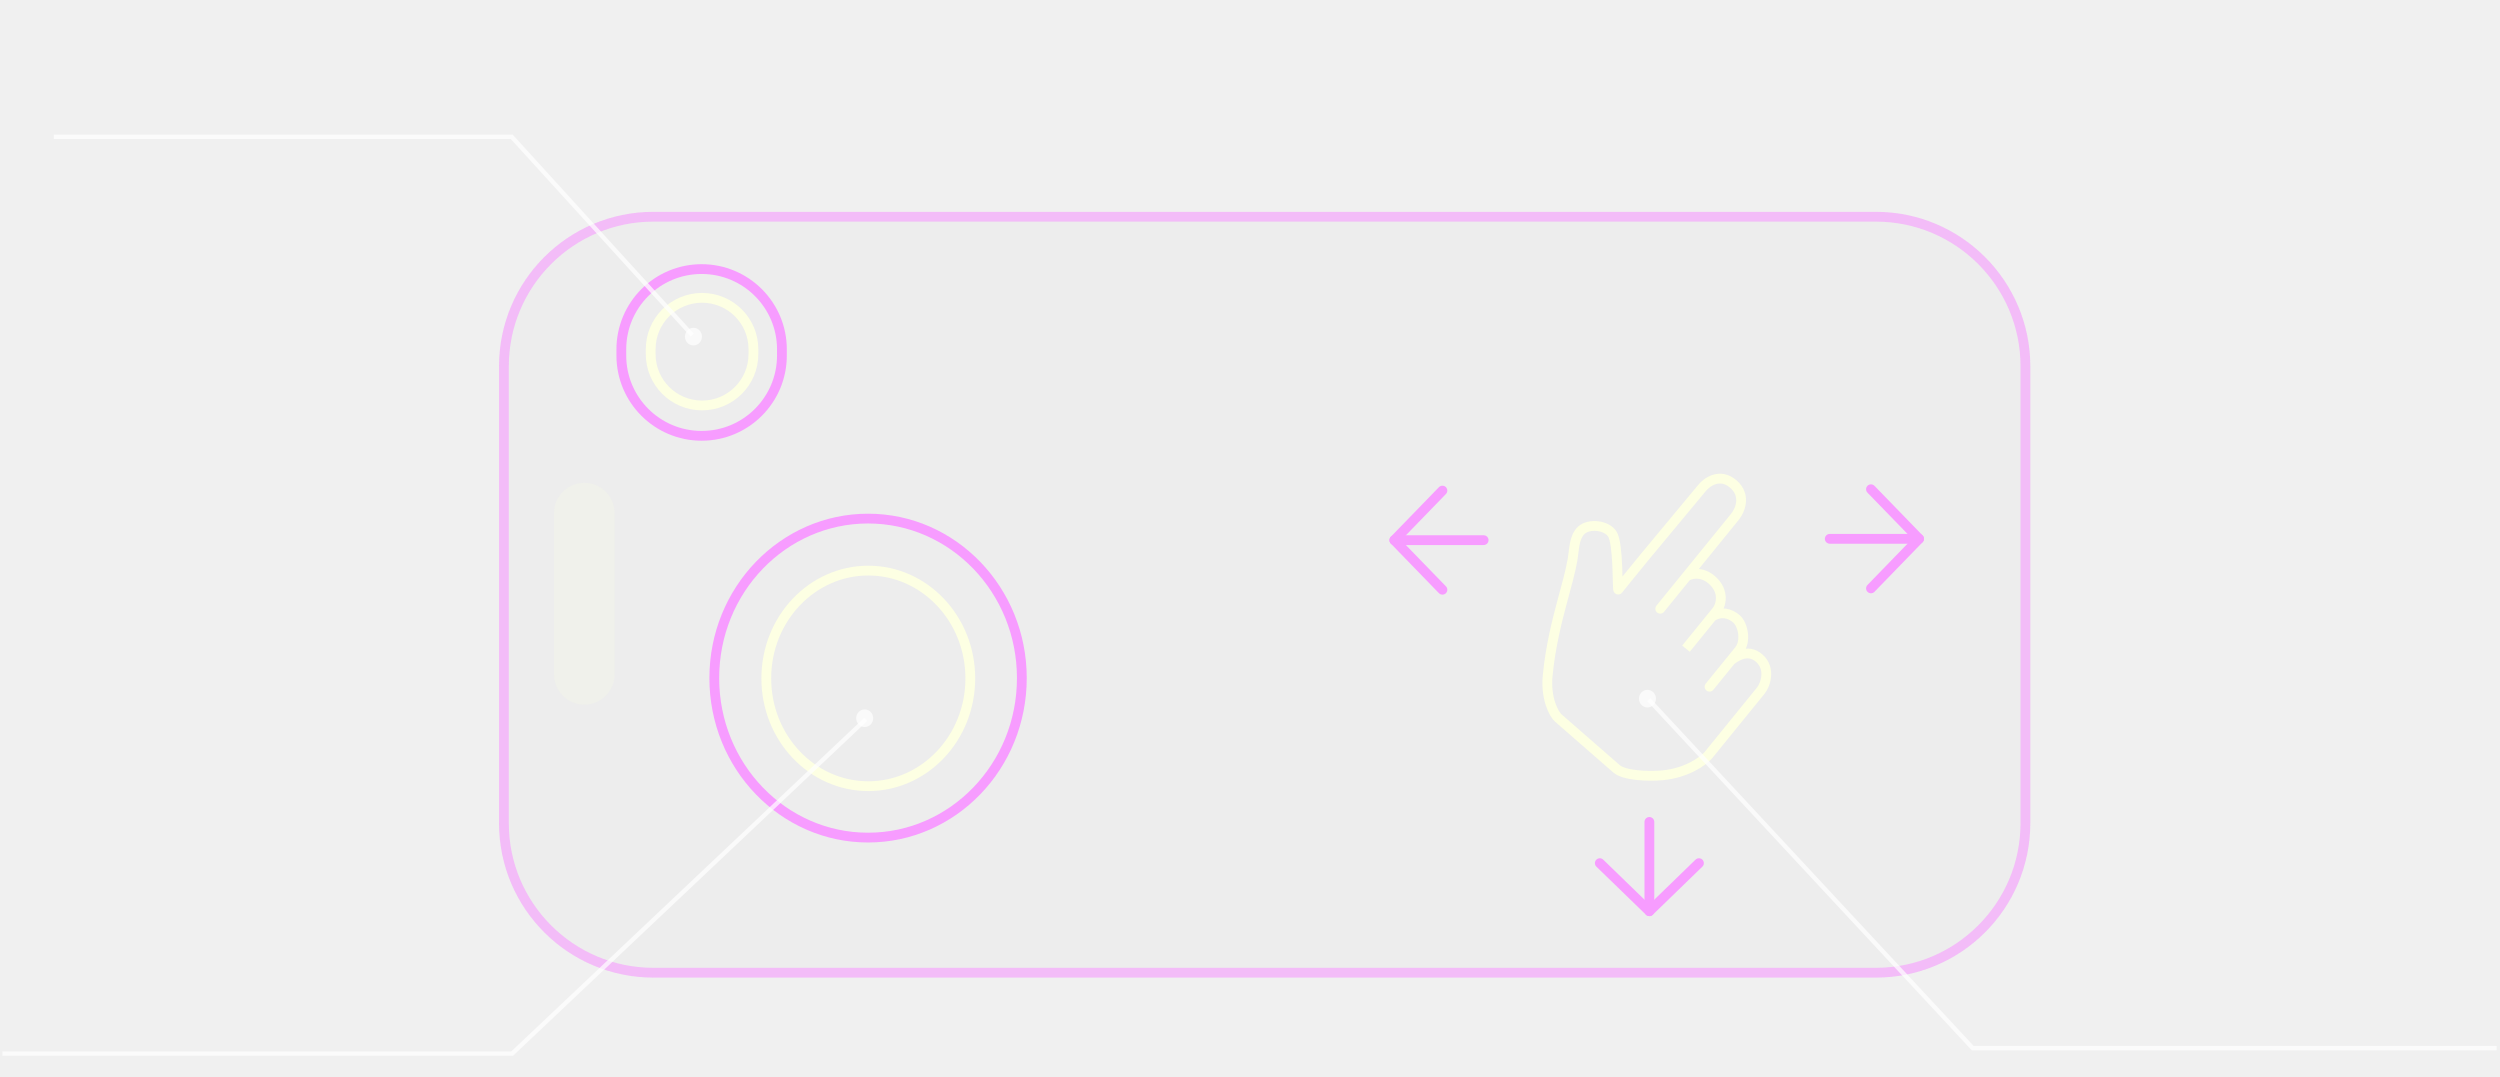
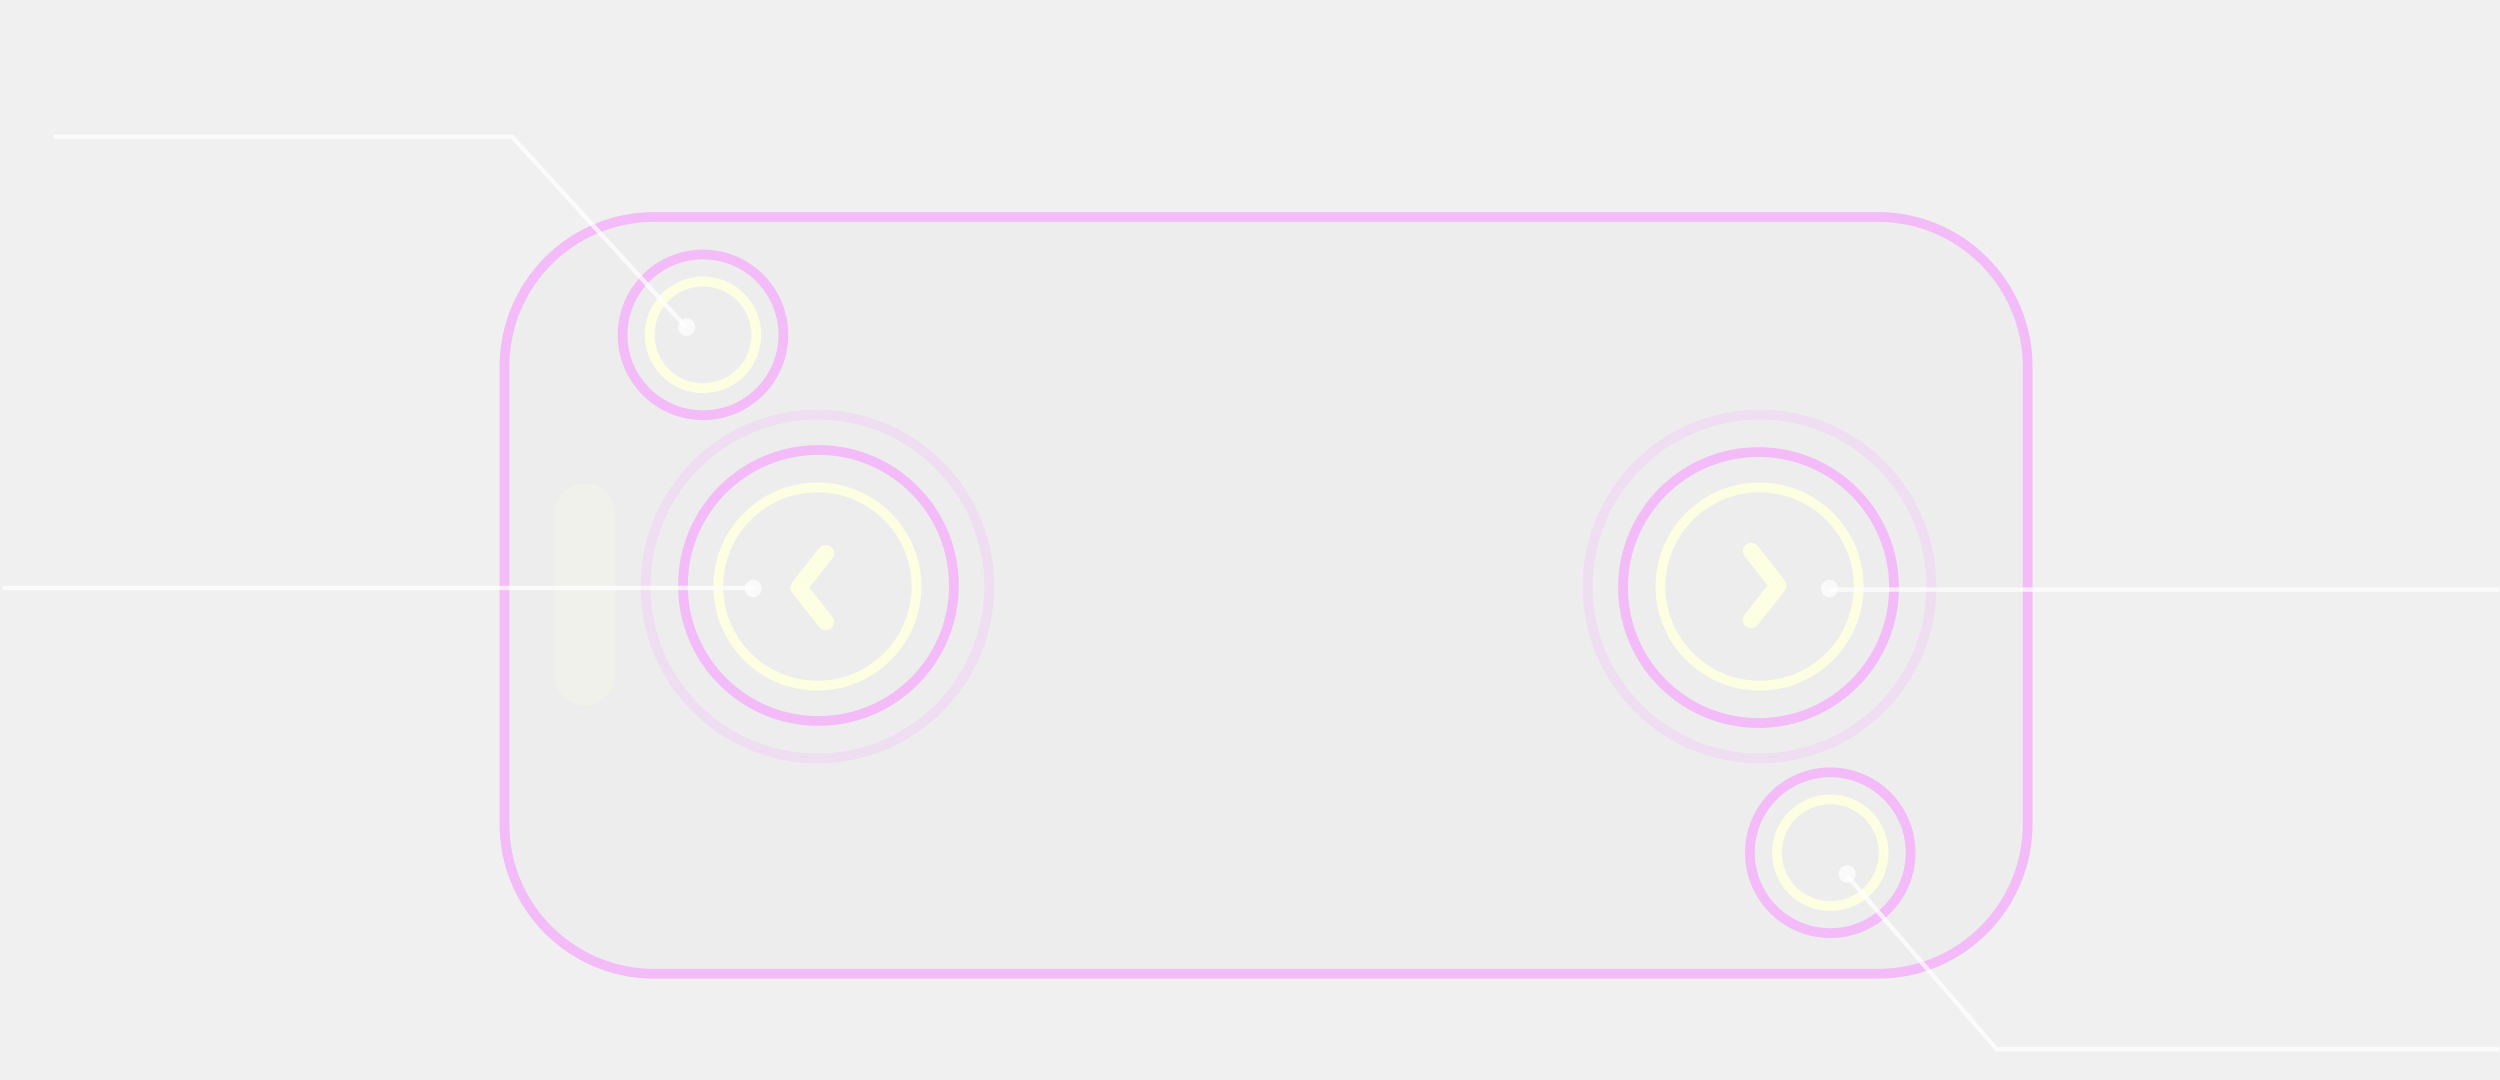
- <svg xmlns="http://www.w3.org/2000/svg" width="511" height="220" viewBox="0 0 511 220" fill="none">
-   <rect x="102" y="43.299" width="312.994" height="156.523" rx="31.571" fill="#D9D9D9" fill-opacity="0.1" />
-   <rect x="103" y="44.299" width="310.994" height="154.523" rx="30.571" stroke="#F79CFF" stroke-opacity="0.6" stroke-width="2" />
-   <rect x="113.234" y="98.682" width="12.396" height="45.352" rx="6.198" fill="#FDFFE3" fill-opacity="0.2" />
-   <path d="M177.433 106C194.759 106 208.865 120.563 208.865 138.603C208.865 156.642 194.759 171.204 177.433 171.204C160.106 171.204 146 156.642 146 138.603C146 120.563 160.106 106 177.433 106Z" stroke="#F79CFF" stroke-width="2" />
-   <path d="M177.481 116.631C188.947 116.631 198.331 126.445 198.331 138.663C198.331 150.881 188.947 160.694 177.481 160.694C166.014 160.694 156.63 150.881 156.63 138.663C156.63 126.445 166.014 116.631 177.481 116.631Z" stroke="#FDFFE3" stroke-width="2" />
-   <path d="M337.135 167.998L337.135 186.255" stroke="#F79CFF" stroke-width="2" stroke-linecap="round" stroke-linejoin="round" />
-   <path d="M347.267 176.426L337.134 186.256L327 176.426" stroke="#F79CFF" stroke-width="2" stroke-linecap="round" stroke-linejoin="round" />
-   <path d="M303.257 110.406L285 110.406" stroke="#F79CFF" stroke-width="2" stroke-linecap="round" stroke-linejoin="round" />
-   <path d="M294.831 120.545L285 110.411L294.831 100.277" stroke="#F79CFF" stroke-width="2" stroke-linecap="round" stroke-linejoin="round" />
-   <path d="M339.352 124.429L344.639 117.92M344.639 117.92L354.647 105.6C355.654 104.36 356.994 101.293 354.299 98.943C351.604 96.593 348.916 98.485 347.909 99.725C343.256 105.326 340.033 109.205 336.238 113.771C334.611 115.731 331.518 119.583 330.763 120.513C330.574 120.745 330.837 111.048 329.538 109.12C328.315 107.305 324.776 106.953 323.23 108.385C321.683 109.816 321.774 112.452 321.437 114.367C321.014 116.777 320.213 119.653 319.258 123.189C318.334 126.614 316.891 132.243 316.34 138.116C315.9 142.815 317.622 145.985 318.52 146.768L330.423 157.147C331.995 158.518 336.803 158.739 339.697 158.482C344.669 158.042 347.999 155.662 349.144 154.41L359.907 141.16C360.851 139.997 362.031 136.659 359.561 134.505C357.09 132.351 354.426 134.528 353.773 135.017L353.396 135.482C353.396 135.482 349.997 139.667 349.43 140.364C348.864 141.061 354.264 134.413 355.473 132.925C356.983 131.066 356.28 127.673 354.934 126.5C353.589 125.326 351.675 124.849 349.902 126.083L344.615 132.591C346.377 130.422 350.091 125.85 350.846 124.92C351.79 123.758 352.593 120.884 349.898 118.534C347.742 116.654 345.418 117.275 344.639 117.92Z" stroke="#FDFFE3" stroke-width="2" stroke-linecap="round" />
-   <path d="M374 110.133L392.257 110.133" stroke="#F79CFF" stroke-width="2" stroke-linecap="round" stroke-linejoin="round" />
-   <path d="M382.426 100L392.257 110.134L382.426 120.268" stroke="#F79CFF" stroke-width="2" stroke-linecap="round" stroke-linejoin="round" />
-   <rect x="127" y="55" width="32.825" height="34.082" rx="16.413" stroke="#F79CFF" stroke-width="2" />
-   <rect x="133" y="60.877" width="21" height="22" rx="10.5" stroke="#FDFFE3" stroke-width="2" />
-   <path d="M337 143L403.223 214.235H510.311" stroke="white" stroke-opacity="0.7" stroke-width="0.902" />
-   <ellipse cx="336.741" cy="142.804" rx="1.741" ry="1.804" fill="white" fill-opacity="0.7" />
-   <path d="M177 147L104.68 215.355L0.5 215.355" stroke="white" stroke-opacity="0.7" stroke-width="0.902" />
-   <path d="M178.483 146.804C178.483 147.8 177.703 148.608 176.741 148.608C175.78 148.608 175 147.8 175 146.804C175 145.808 175.78 145 176.741 145C177.703 145 178.483 145.808 178.483 146.804Z" fill="white" fill-opacity="0.7" />
-   <path d="M141.5 68.5L104.594 27.963H11" stroke="white" stroke-opacity="0.7" stroke-width="0.902" />
-   <path d="M143.483 68.804C143.483 69.8 142.703 70.608 141.741 70.608C140.78 70.608 140 69.8 140 68.804C140 67.808 140.78 67 141.741 67C142.703 67 143.483 67.808 143.483 68.804Z" fill="white" fill-opacity="0.7" />
+ <svg xmlns="http://www.w3.org/2000/svg" width="1202" height="519" viewBox="0 0 1202 519" fill="none">
+   <rect x="240.193" y="101.962" width="737.051" height="368.587" rx="74.346" fill="#D9D9D9" fill-opacity="0.1" />
+   <rect x="242.548" y="104.317" width="732.342" height="363.877" rx="71.991" stroke="#F79CFF" stroke-opacity="0.6" stroke-width="4.71" />
+   <rect x="266.646" y="232.379" width="29.19" height="106.796" rx="14.595" fill="#FDFFE3" fill-opacity="0.2" />
+   <circle cx="880" cy="410" r="38.645" stroke="#F79CFF" stroke-opacity="0.6" stroke-width="4.71" />
+   <circle cx="880" cy="410" r="25.645" stroke="#FDFFE3" stroke-width="4.71" />
+   <circle cx="846" cy="282" r="82.645" transform="rotate(-180 846 282)" stroke="#F79CFF" stroke-opacity="0.2" stroke-width="4.71" />
+   <circle cx="845.5" cy="282.5" r="65.145" transform="rotate(-180 845.5 282.5)" stroke="#F79CFF" stroke-opacity="0.6" stroke-width="4.71" />
+   <circle cx="846" cy="282" r="47.645" transform="rotate(-180 846 282)" stroke="#FDFFE3" stroke-width="4.71" />
+   <path d="M842 265L855 281.5L842 298" stroke="#FDFFE3" stroke-width="8" stroke-linecap="round" stroke-linejoin="round" />
+   <circle cx="393" cy="282" r="82.645" stroke="#F79CFF" stroke-opacity="0.2" stroke-width="4.71" />
+   <circle cx="393.5" cy="281.5" r="65.145" stroke="#F79CFF" stroke-opacity="0.6" stroke-width="4.71" />
+   <circle cx="393" cy="282" r="47.645" stroke="#FDFFE3" stroke-width="4.71" />
+   <path d="M397 299L384 282.5L397 266" stroke="#FDFFE3" stroke-width="8" stroke-linecap="round" stroke-linejoin="round" />
+   <circle cx="338" cy="161" r="38.645" stroke="#F79CFF" stroke-opacity="0.6" stroke-width="4.71" />
+   <circle cx="338" cy="161" r="25.645" stroke="#FDFFE3" stroke-width="4.71" />
+   <path d="M888 421L960 504.488H1201.7" stroke="white" stroke-opacity="0.7" stroke-width="2.124" />
+   <ellipse cx="888.1" cy="420.248" rx="4.1" ry="4.248" fill="white" fill-opacity="0.7" />
+   <path d="M880 283.457H986.999H1201.7" stroke="white" stroke-opacity="0.7" stroke-width="2.124" />
+   <path d="M883.701 283C883.701 285.346 881.865 287.248 879.6 287.248C877.336 287.248 875.5 285.346 875.5 283C875.5 280.654 877.336 278.751 879.6 278.751C881.865 278.751 883.701 280.654 883.701 283Z" fill="white" fill-opacity="0.7" />
+   <path d="M362.5 282.676H203.5L1.177 282.676" stroke="white" stroke-opacity="0.7" stroke-width="2.124" />
+   <path d="M366.201 283C366.201 285.346 364.365 287.248 362.1 287.248C359.836 287.248 358 285.346 358 283C358 280.654 359.836 278.751 362.1 278.751C364.365 278.751 366.201 280.654 366.201 283Z" fill="white" fill-opacity="0.7" />
+   <path d="M330 157.5L246.301 65.848H25.903" stroke="white" stroke-opacity="0.7" stroke-width="2.124" />
+   <path d="M334.201 157.248C334.201 159.595 332.365 161.497 330.1 161.497C327.836 161.497 326 159.595 326 157.248C326 154.902 327.836 153 330.1 153C332.365 153 334.201 154.902 334.201 157.248Z" fill="white" fill-opacity="0.7" />
</svg>
